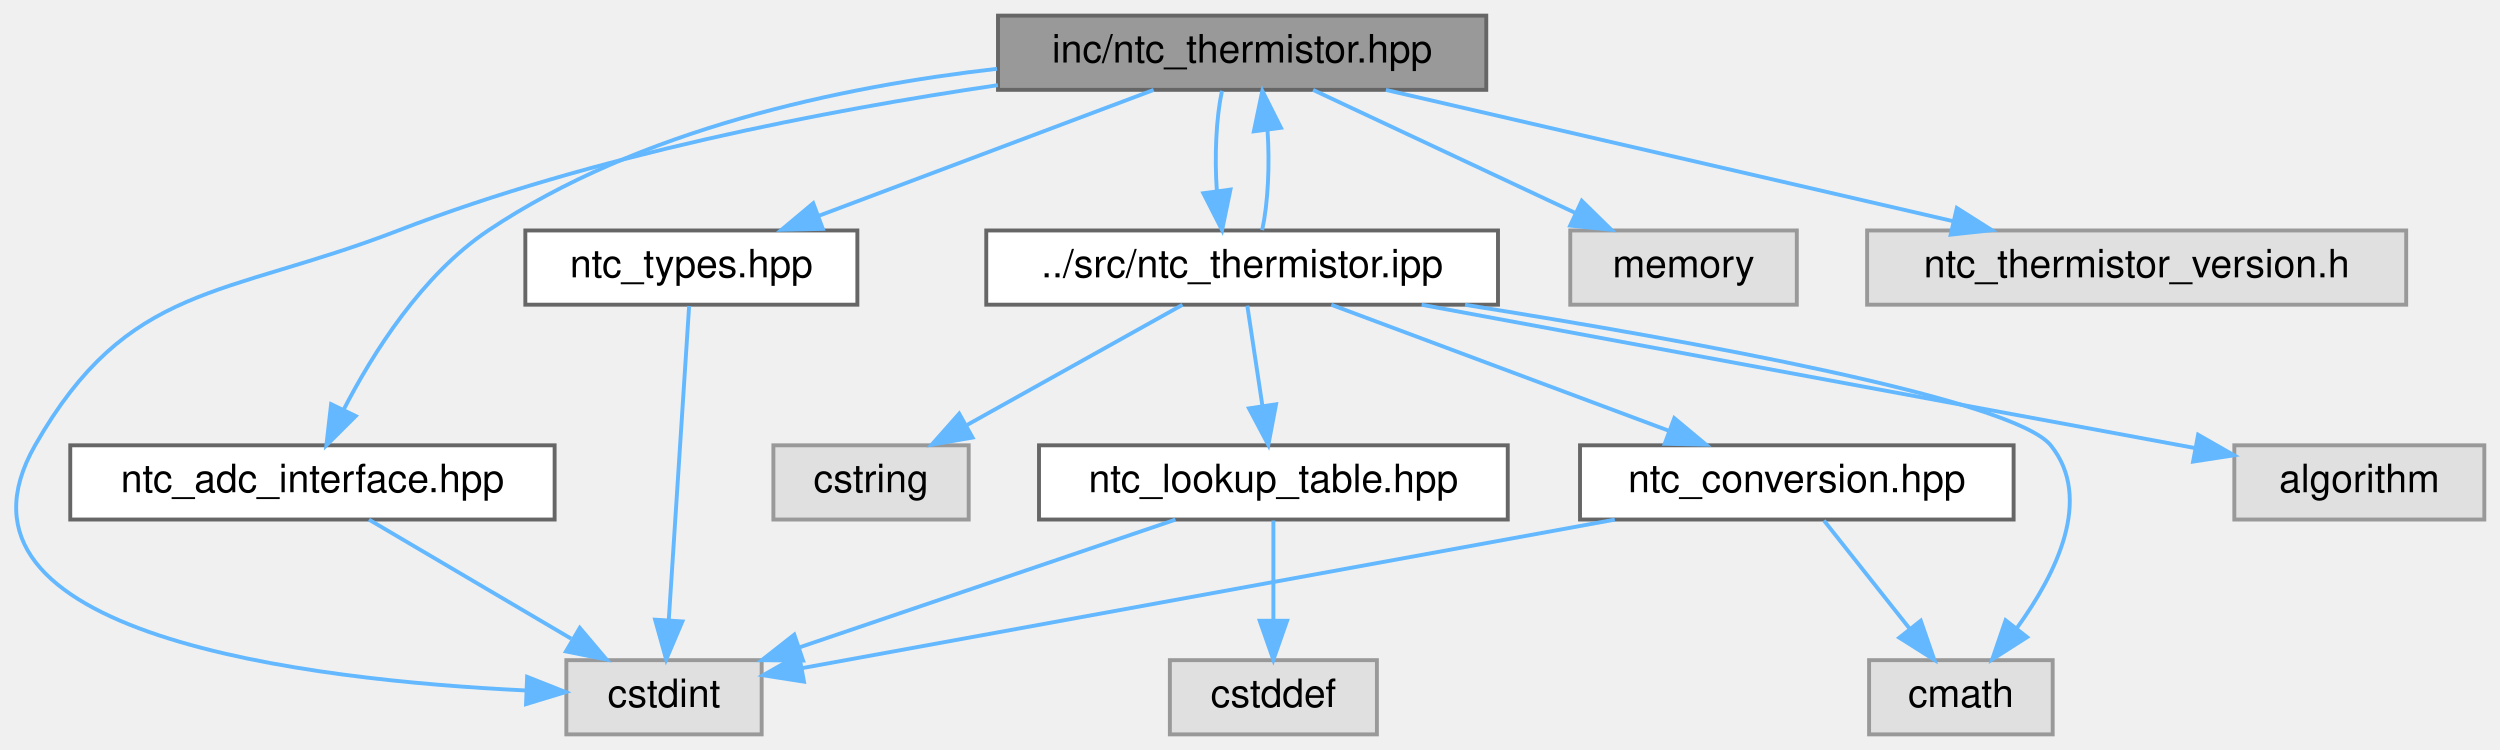
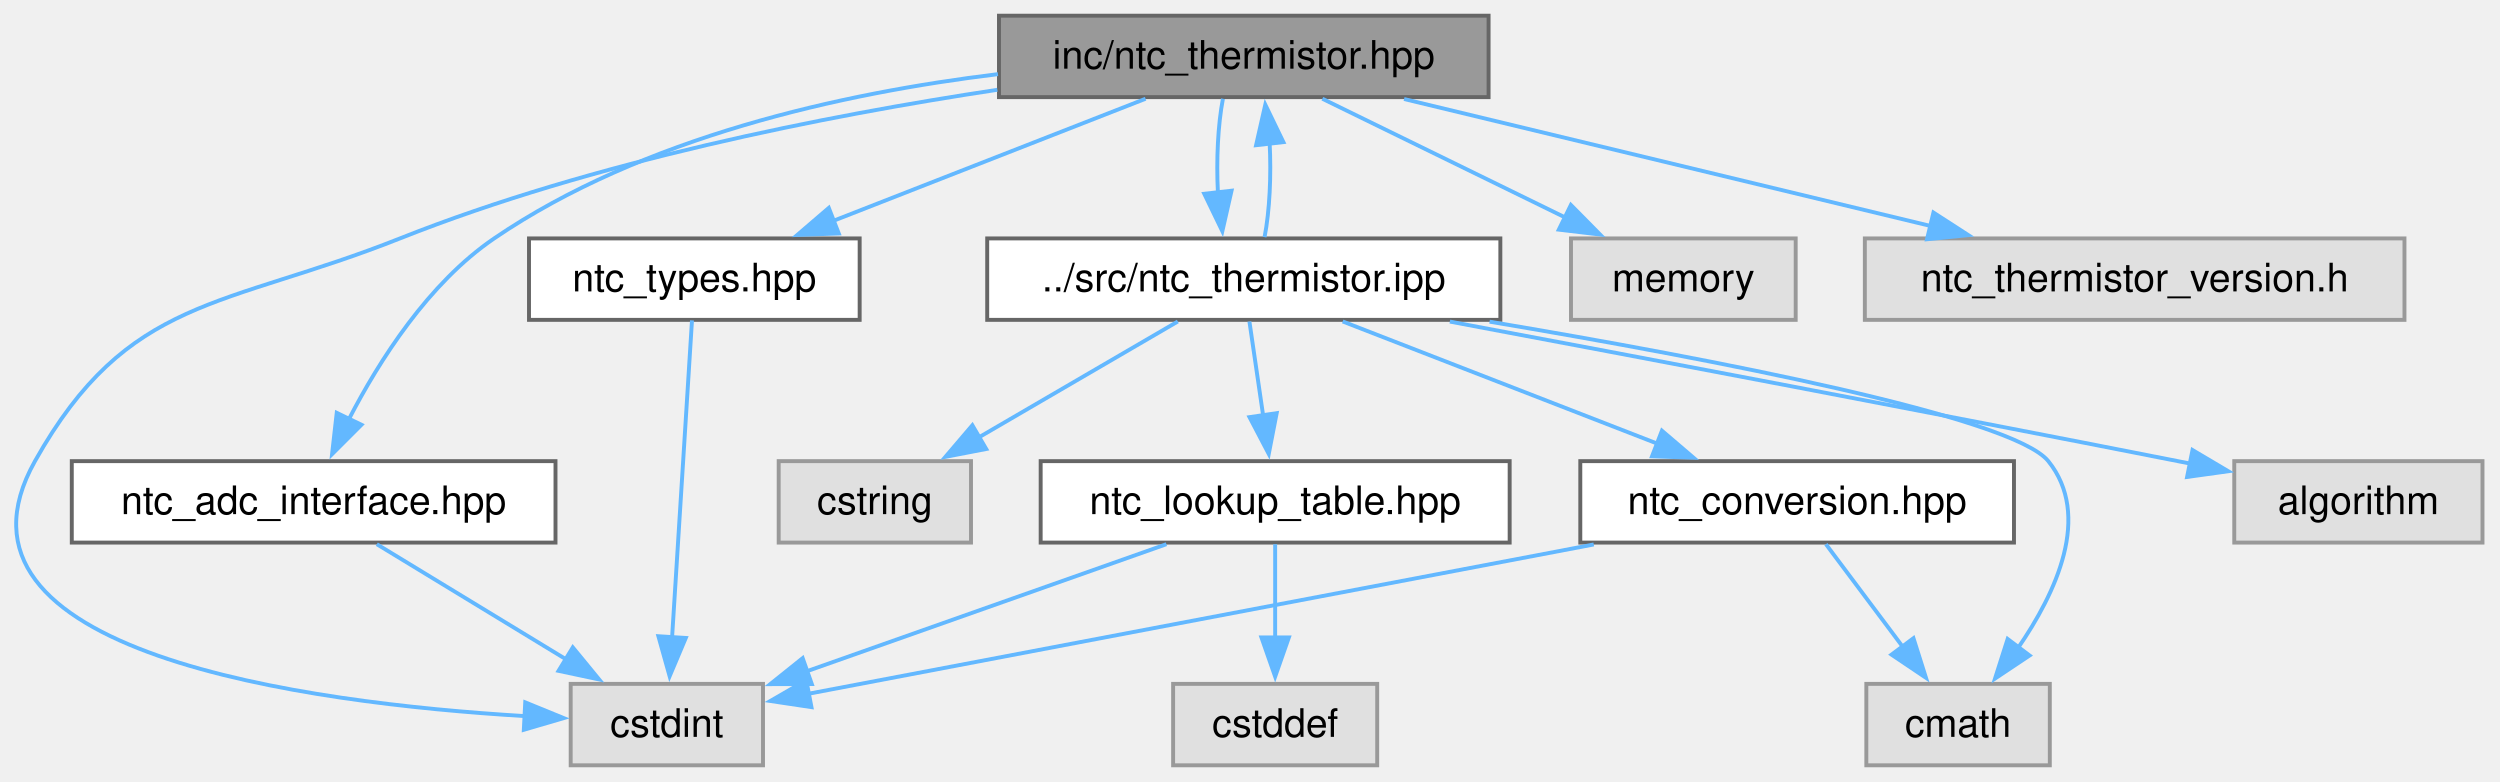
- <svg xmlns="http://www.w3.org/2000/svg" xmlns:xlink="http://www.w3.org/1999/xlink" width="640pt" height="192pt" viewBox="0.00 0.00 639.97 192.00">
-   <g id="graph0" class="graph" transform="scale(1 1) rotate(0) translate(4 188)">
+ <svg xmlns="http://www.w3.org/2000/svg" xmlns:xlink="http://www.w3.org/1999/xlink" width="637pt" height="199pt" viewBox="0.00 0.00 637.00 199.00">
+   <g id="graph0" class="graph" transform="scale(1 1) rotate(0) translate(4 195)">
    <g id="Node000001" class="node">
      <g id="a_Node000001">
        <a xlink:title="Hardware-agnostic NTC thermistor driver for temperature measurement.">
-           <polygon fill="#999999" stroke="#666666" points="376.47,-184 251.47,-184 251.47,-165 376.47,-165 376.47,-184" />
-           <text text-anchor="middle" x="313.97" y="-172" font-family="Helvetica,sans-Serif" font-size="10.00">inc/ntc_thermistor.hpp</text>
+           <polygon fill="#999999" stroke="#666666" points="375.29,-191 250.54,-191 250.54,-170.25 375.29,-170.25 375.29,-191" />
+           <text xml:space="preserve" text-anchor="middle" x="312.91" y="-177.5" font-family="Helvetica,sans-Serif" font-size="10.00">inc/ntc_thermistor.hpp</text>
        </a>
      </g>
    </g>
    <g id="Node000002" class="node">
      <g id="a_Node000002">
        <a xlink:title=" ">
-           <polygon fill="#e0e0e0" stroke="#999999" points="190.97,-19 140.97,-19 140.97,0 190.97,0 190.97,-19" />
-           <text text-anchor="middle" x="165.97" y="-7" font-family="Helvetica,sans-Serif" font-size="10.00">cstdint</text>
+           <polygon fill="#e0e0e0" stroke="#999999" points="190.41,-20.75 141.41,-20.75 141.41,0 190.41,0 190.41,-20.75" />
+           <text xml:space="preserve" text-anchor="middle" x="165.91" y="-7.25" font-family="Helvetica,sans-Serif" font-size="10.00">cstdint</text>
        </a>
      </g>
    </g>
    <g id="edge1_Node000001_Node000002" class="edge">
      <g id="a_edge1_Node000001_Node000002">
        <a xlink:title=" ">
-           <path fill="none" stroke="#63b8ff" d="M251.44,-166.2C207.46,-159.73 147.8,-148.25 97.97,-129 53.18,-111.7 28.77,-115.71 4.97,-74 -22.79,-25.33 75.33,-13.87 130.66,-11.24" />
-           <polygon fill="#63b8ff" stroke="#63b8ff" points="130.93,-14.73 140.78,-10.83 130.65,-7.74 130.93,-14.73" />
+           <path fill="none" stroke="#63b8ff" d="M250.12,-172.12C206.35,-165.51 147.2,-153.82 97.91,-134.25 52.91,-116.38 28.61,-119.72 4.91,-77.5 -22.5,-28.65 74.23,-15.87 129.67,-12.54" />
+           <polygon fill="#63b8ff" stroke="#63b8ff" points="129.83,-16.04 139.64,-12.03 129.47,-9.05 129.83,-16.04" />
        </a>
      </g>
    </g>
    <g id="Node000003" class="node">
      <g id="a_Node000003">
        <a xlink:title=" ">
-           <polygon fill="#e0e0e0" stroke="#999999" points="455.97,-129 397.97,-129 397.97,-110 455.97,-110 455.97,-129" />
-           <text text-anchor="middle" x="426.97" y="-117" font-family="Helvetica,sans-Serif" font-size="10.00">memory</text>
+           <polygon fill="#e0e0e0" stroke="#999999" points="453.54,-134.25 396.29,-134.25 396.29,-113.5 453.54,-113.5 453.54,-134.25" />
+           <text xml:space="preserve" text-anchor="middle" x="424.91" y="-120.75" font-family="Helvetica,sans-Serif" font-size="10.00">memory</text>
        </a>
      </g>
    </g>
    <g id="edge2_Node000001_Node000003" class="edge">
      <g id="a_edge2_Node000001_Node000003">
        <a xlink:title=" ">
-           <path fill="none" stroke="#63b8ff" d="M332.13,-164.98C350.23,-156.5 378.26,-143.35 399.16,-133.54" />
-           <polygon fill="#63b8ff" stroke="#63b8ff" points="400.92,-136.59 408.49,-129.17 397.95,-130.25 400.92,-136.59" />
+           <path fill="none" stroke="#63b8ff" d="M332.94,-169.84C350.14,-161.43 375.19,-149.18 394.81,-139.59" />
+           <polygon fill="#63b8ff" stroke="#63b8ff" points="396.26,-142.78 403.71,-135.24 393.18,-136.49 396.26,-142.78" />
        </a>
      </g>
    </g>
    <g id="Node000004" class="node">
      <g id="a_Node000004">
        <a xlink:href="ntc__adc__interface_8hpp.html" target="_top" xlink:title="CRTP-based template interface for ADC used by NTC thermistor driver.">
-           <polygon fill="white" stroke="#666666" points="137.97,-74 13.97,-74 13.97,-55 137.97,-55 137.97,-74" />
-           <text text-anchor="middle" x="75.97" y="-62" font-family="Helvetica,sans-Serif" font-size="10.00">ntc_adc_interface.hpp</text>
+           <polygon fill="white" stroke="#666666" points="137.54,-77.5 14.29,-77.5 14.29,-56.75 137.54,-56.75 137.54,-77.5" />
+           <text xml:space="preserve" text-anchor="middle" x="75.91" y="-64" font-family="Helvetica,sans-Serif" font-size="10.00">ntc_adc_interface.hpp</text>
        </a>
      </g>
    </g>
    <g id="edge3_Node000001_Node000004" class="edge">
      <g id="a_edge3_Node000001_Node000004">
        <a xlink:title=" ">
-           <path fill="none" stroke="#63b8ff" d="M251.23,-170.39C211.1,-165.81 159.54,-154.84 120.97,-129 104.01,-117.63 91.39,-97.56 83.9,-83.02" />
-           <polygon fill="#63b8ff" stroke="#63b8ff" points="87.05,-81.49 79.54,-74.01 80.75,-84.53 87.05,-81.49" />
+           <path fill="none" stroke="#63b8ff" d="M250.28,-176.11C210.6,-171.28 159.8,-160.06 121.91,-134.25 105.15,-122.83 92.62,-103.13 84.9,-88.19" />
+           <polygon fill="#63b8ff" stroke="#63b8ff" points="88.1,-86.77 80.61,-79.28 81.8,-89.81 88.1,-86.77" />
        </a>
      </g>
    </g>
    <g id="Node000005" class="node">
      <g id="a_Node000005">
        <a xlink:title=" ">
-           <polygon fill="#e0e0e0" stroke="#999999" points="611.97,-129 473.97,-129 473.97,-110 611.97,-110 611.97,-129" />
-           <text text-anchor="middle" x="542.97" y="-117" font-family="Helvetica,sans-Serif" font-size="10.00">ntc_thermistor_version.h</text>
+           <polygon fill="#e0e0e0" stroke="#999999" points="608.66,-134.25 471.16,-134.25 471.16,-113.5 608.66,-113.5 608.66,-134.25" />
+           <text xml:space="preserve" text-anchor="middle" x="539.91" y="-120.75" font-family="Helvetica,sans-Serif" font-size="10.00">ntc_thermistor_version.h</text>
        </a>
      </g>
    </g>
    <g id="edge5_Node000001_Node000005" class="edge">
      <g id="a_edge5_Node000001_Node000005">
        <a xlink:title=" ">
-           <path fill="none" stroke="#63b8ff" d="M350.77,-164.98C390.21,-155.86 452.95,-141.33 495.95,-131.38" />
-           <polygon fill="#63b8ff" stroke="#63b8ff" points="496.94,-134.75 505.89,-129.08 495.36,-127.93 496.94,-134.75" />
+           <path fill="none" stroke="#63b8ff" d="M353.76,-169.77C391.33,-160.71 447.22,-147.23 487.96,-137.41" />
+           <polygon fill="#63b8ff" stroke="#63b8ff" points="488.64,-140.84 497.54,-135.09 487,-134.04 488.64,-140.84" />
        </a>
      </g>
    </g>
    <g id="Node000006" class="node">
      <g id="a_Node000006">
        <a xlink:href="ntc__types_8hpp.html" target="_top" xlink:title="Type definitions for NTC thermistor driver.">
-           <polygon fill="white" stroke="#666666" points="215.47,-129 130.47,-129 130.47,-110 215.47,-110 215.47,-129" />
-           <text text-anchor="middle" x="172.97" y="-117" font-family="Helvetica,sans-Serif" font-size="10.00">ntc_types.hpp</text>
+           <polygon fill="white" stroke="#666666" points="215.04,-134.25 130.79,-134.25 130.79,-113.5 215.04,-113.5 215.04,-134.25" />
+           <text xml:space="preserve" text-anchor="middle" x="172.91" y="-120.75" font-family="Helvetica,sans-Serif" font-size="10.00">ntc_types.hpp</text>
        </a>
      </g>
    </g>
    <g id="edge6_Node000001_Node000006" class="edge">
      <g id="a_edge6_Node000001_Node000006">
        <a xlink:title=" ">
-           <path fill="none" stroke="#63b8ff" d="M291.32,-164.98C268.13,-156.27 231.85,-142.63 205.57,-132.75" />
-           <polygon fill="#63b8ff" stroke="#63b8ff" points="206.63,-129.41 196.04,-129.17 204.17,-135.97 206.63,-129.41" />
+           <path fill="none" stroke="#63b8ff" d="M287.89,-169.84C265.69,-161.16 233.03,-148.38 208.18,-138.67" />
+           <polygon fill="#63b8ff" stroke="#63b8ff" points="209.72,-135.51 199.14,-135.13 207.18,-142.03 209.72,-135.51" />
        </a>
      </g>
    </g>
    <g id="Node000007" class="node">
      <g id="a_Node000007">
        <a xlink:href="ntc__thermistor_8ipp.html" target="_top" xlink:title="Hardware-agnostic NTC thermistor driver implementation.">
-           <polygon fill="white" stroke="#666666" points="379.47,-129 248.47,-129 248.47,-110 379.47,-110 379.47,-129" />
-           <text text-anchor="middle" x="313.97" y="-117" font-family="Helvetica,sans-Serif" font-size="10.00">../src/ntc_thermistor.ipp</text>
+           <polygon fill="white" stroke="#666666" points="378.29,-134.25 247.54,-134.25 247.54,-113.5 378.29,-113.5 378.29,-134.25" />
+           <text xml:space="preserve" text-anchor="middle" x="312.91" y="-120.75" font-family="Helvetica,sans-Serif" font-size="10.00">../src/ntc_thermistor.ipp</text>
        </a>
      </g>
    </g>
    <g id="edge8_Node000001_Node000007" class="edge">
      <g id="a_edge8_Node000001_Node000007">
        <a xlink:title=" ">
-           <path fill="none" stroke="#63b8ff" d="M308.81,-164.75C307.31,-157.8 306.88,-147.85 307.5,-139.13" />
-           <polygon fill="#63b8ff" stroke="#63b8ff" points="310.98,-139.47 308.84,-129.09 304.04,-138.53 310.98,-139.47" />
+           <path fill="none" stroke="#63b8ff" d="M307.6,-169.84C306.33,-163.22 305.9,-154.22 306.32,-146.02" />
+           <polygon fill="#63b8ff" stroke="#63b8ff" points="309.8,-146.41 307.45,-136.08 302.84,-145.63 309.8,-146.41" />
        </a>
      </g>
    </g>
    <g id="edge4_Node000004_Node000002" class="edge">
      <g id="a_edge4_Node000004_Node000002">
        <a xlink:title=" ">
-           <path fill="none" stroke="#63b8ff" d="M90.43,-54.98C104.39,-46.77 125.77,-34.18 142.22,-24.49" />
-           <polygon fill="#63b8ff" stroke="#63b8ff" points="144.41,-27.26 151.25,-19.17 140.86,-21.23 144.41,-27.26" />
+           <path fill="none" stroke="#63b8ff" d="M92.01,-56.34C105.44,-48.16 124.85,-36.36 140.4,-26.9" />
+           <polygon fill="#63b8ff" stroke="#63b8ff" points="141.95,-30.05 148.67,-21.87 138.31,-24.07 141.95,-30.05" />
        </a>
      </g>
    </g>
    <g id="edge7_Node000006_Node000002" class="edge">
      <g id="a_edge7_Node000006_Node000002">
        <a xlink:title=" ">
-           <path fill="none" stroke="#63b8ff" d="M172.4,-109.66C171.27,-92.17 168.72,-52.8 167.19,-29.27" />
-           <polygon fill="#63b8ff" stroke="#63b8ff" points="170.67,-28.91 166.53,-19.16 163.69,-29.36 170.67,-28.91" />
+           <path fill="none" stroke="#63b8ff" d="M172.32,-113.37C171.2,-95.52 168.75,-56.61 167.23,-32.34" />
+           <polygon fill="#63b8ff" stroke="#63b8ff" points="170.74,-32.45 166.62,-22.69 163.76,-32.89 170.74,-32.45" />
        </a>
      </g>
    </g>
    <g id="edge15_Node000007_Node000001" class="edge">
      <g id="a_edge15_Node000007_Node000001">
        <a xlink:title=" ">
-           <path fill="none" stroke="#63b8ff" d="M319.1,-129.09C320.61,-135.99 321.07,-145.93 320.47,-154.66" />
-           <polygon fill="#63b8ff" stroke="#63b8ff" points="316.97,-154.38 319.14,-164.75 323.91,-155.29 316.97,-154.38" />
+           <path fill="none" stroke="#63b8ff" d="M318.21,-134.58C319.51,-141.25 319.94,-150.38 319.5,-158.67" />
+           <polygon fill="#63b8ff" stroke="#63b8ff" points="316.05,-158 318.4,-168.33 323.01,-158.79 316.05,-158" />
        </a>
      </g>
    </g>
    <g id="Node000008" class="node">
      <g id="a_Node000008">
        <a xlink:href="ntc__conversion_8hpp.html" target="_top" xlink:title="Mathematical conversion functions for NTC thermistor temperature.">
-           <polygon fill="white" stroke="#666666" points="511.47,-74 400.47,-74 400.47,-55 511.47,-55 511.47,-74" />
-           <text text-anchor="middle" x="455.97" y="-62" font-family="Helvetica,sans-Serif" font-size="10.00">ntc_conversion.hpp</text>
+           <polygon fill="white" stroke="#666666" points="509.16,-77.5 398.66,-77.5 398.66,-56.75 509.16,-56.75 509.16,-77.5" />
+           <text xml:space="preserve" text-anchor="middle" x="453.91" y="-64" font-family="Helvetica,sans-Serif" font-size="10.00">ntc_conversion.hpp</text>
        </a>
      </g>
    </g>
    <g id="edge9_Node000007_Node000008" class="edge">
      <g id="a_edge9_Node000007_Node000008">
        <a xlink:title=" ">
-           <path fill="none" stroke="#63b8ff" d="M336.79,-109.98C360.15,-101.27 396.68,-87.63 423.14,-77.75" />
-           <polygon fill="#63b8ff" stroke="#63b8ff" points="424.6,-80.95 432.74,-74.17 422.15,-74.39 424.6,-80.95" />
+           <path fill="none" stroke="#63b8ff" d="M338.12,-113.09C360.48,-104.41 393.37,-91.63 418.39,-81.92" />
+           <polygon fill="#63b8ff" stroke="#63b8ff" points="419.46,-85.26 427.51,-78.38 416.93,-78.73 419.46,-85.26" />
        </a>
      </g>
    </g>
    <g id="Node000009" class="node">
      <g id="a_Node000009">
        <a xlink:title=" ">
-           <polygon fill="#e0e0e0" stroke="#999999" points="521.47,-19 474.47,-19 474.47,0 521.47,0 521.47,-19" />
-           <text text-anchor="middle" x="497.97" y="-7" font-family="Helvetica,sans-Serif" font-size="10.00">cmath</text>
+           <polygon fill="#e0e0e0" stroke="#999999" points="518.29,-20.75 471.54,-20.75 471.54,0 518.29,0 518.29,-20.75" />
+           <text xml:space="preserve" text-anchor="middle" x="494.91" y="-7.25" font-family="Helvetica,sans-Serif" font-size="10.00">cmath</text>
        </a>
      </g>
    </g>
    <g id="edge17_Node000007_Node000009" class="edge">
      <g id="a_edge17_Node000007_Node000009">
        <a xlink:title=" ">
-           <path fill="none" stroke="#63b8ff" d="M371.03,-109.97C428.96,-100.73 511.49,-85.74 520.97,-74 531.97,-60.38 522.32,-41.05 512.36,-27.3" />
-           <polygon fill="#63b8ff" stroke="#63b8ff" points="514.92,-24.89 505.99,-19.19 509.42,-29.21 514.92,-24.89" />
+           <path fill="none" stroke="#63b8ff" d="M375.54,-113.04C432.44,-103.47 508.87,-88.76 517.91,-77.5 529.04,-63.64 519.95,-44.03 510.11,-29.77" />
+           <polygon fill="#63b8ff" stroke="#63b8ff" points="513.14,-27.98 504.33,-22.1 507.55,-32.19 513.14,-27.98" />
        </a>
      </g>
    </g>
    <g id="Node000010" class="node">
      <g id="a_Node000010">
        <a xlink:href="ntc__lookup__table_8hpp.html" target="_top" xlink:title="Lookup table implementation for NTC thermistor temperature conversion.">
-           <polygon fill="white" stroke="#666666" points="381.97,-74 261.97,-74 261.97,-55 381.97,-55 381.97,-74" />
-           <text text-anchor="middle" x="321.97" y="-62" font-family="Helvetica,sans-Serif" font-size="10.00">ntc_lookup_table.hpp</text>
+           <polygon fill="white" stroke="#666666" points="380.66,-77.5 261.16,-77.5 261.16,-56.75 380.66,-56.75 380.66,-77.5" />
+           <text xml:space="preserve" text-anchor="middle" x="320.91" y="-64" font-family="Helvetica,sans-Serif" font-size="10.00">ntc_lookup_table.hpp</text>
        </a>
      </g>
    </g>
    <g id="edge12_Node000007_Node000010" class="edge">
      <g id="a_edge12_Node000007_Node000010">
        <a xlink:title=" ">
-           <path fill="none" stroke="#63b8ff" d="M315.29,-109.75C316.34,-102.8 317.85,-92.85 319.16,-84.13" />
-           <polygon fill="#63b8ff" stroke="#63b8ff" points="322.65,-84.5 320.68,-74.09 315.72,-83.45 322.65,-84.5" />
+           <path fill="none" stroke="#63b8ff" d="M314.35,-113.09C315.32,-106.39 316.66,-97.26 317.87,-88.98" />
+           <polygon fill="#63b8ff" stroke="#63b8ff" points="321.3,-89.73 319.28,-79.33 314.37,-88.71 321.3,-89.73" />
        </a>
      </g>
    </g>
    <g id="Node000012" class="node">
      <g id="a_Node000012">
        <a xlink:title=" ">
-           <polygon fill="#e0e0e0" stroke="#999999" points="631.97,-74 567.97,-74 567.97,-55 631.97,-55 631.97,-74" />
-           <text text-anchor="middle" x="599.97" y="-62" font-family="Helvetica,sans-Serif" font-size="10.00">algorithm</text>
+           <polygon fill="#e0e0e0" stroke="#999999" points="628.54,-77.5 565.29,-77.5 565.29,-56.75 628.54,-56.75 628.54,-77.5" />
+           <text xml:space="preserve" text-anchor="middle" x="596.91" y="-64" font-family="Helvetica,sans-Serif" font-size="10.00">algorithm</text>
        </a>
      </g>
    </g>
    <g id="edge16_Node000007_Node000012" class="edge">
      <g id="a_edge16_Node000007_Node000012">
        <a xlink:title=" ">
-           <path fill="none" stroke="#63b8ff" d="M359.92,-109.98C414.55,-99.86 504.94,-83.11 557.84,-73.31" />
-           <polygon fill="#63b8ff" stroke="#63b8ff" points="558.7,-76.71 567.89,-71.45 557.42,-69.83 558.7,-76.71" />
+           <path fill="none" stroke="#63b8ff" d="M365.42,-113.06C413.67,-104 487.15,-90.07 550.91,-77.5 551.93,-77.3 552.96,-77.1 553.99,-76.89" />
+           <polygon fill="#63b8ff" stroke="#63b8ff" points="554.65,-80.33 563.77,-74.93 553.27,-73.47 554.65,-80.33" />
        </a>
      </g>
    </g>
    <g id="Node000013" class="node">
      <g id="a_Node000013">
        <a xlink:title=" ">
-           <polygon fill="#e0e0e0" stroke="#999999" points="243.97,-74 193.97,-74 193.97,-55 243.97,-55 243.97,-74" />
-           <text text-anchor="middle" x="218.97" y="-62" font-family="Helvetica,sans-Serif" font-size="10.00">cstring</text>
+           <polygon fill="#e0e0e0" stroke="#999999" points="243.41,-77.5 194.41,-77.5 194.41,-56.75 243.41,-56.75 243.41,-77.5" />
+           <text xml:space="preserve" text-anchor="middle" x="218.91" y="-64" font-family="Helvetica,sans-Serif" font-size="10.00">cstring</text>
        </a>
      </g>
    </g>
    <g id="edge18_Node000007_Node000013" class="edge">
      <g id="a_edge18_Node000007_Node000013">
        <a xlink:title=" ">
-           <path fill="none" stroke="#63b8ff" d="M298.71,-109.98C283.84,-101.69 260.99,-88.94 243.56,-79.22" />
-           <polygon fill="#63b8ff" stroke="#63b8ff" points="244.95,-75.99 234.51,-74.17 241.54,-82.1 244.95,-75.99" />
+           <path fill="none" stroke="#63b8ff" d="M296.11,-113.09C281.94,-104.83 261.42,-92.88 245.1,-83.38" />
+           <polygon fill="#63b8ff" stroke="#63b8ff" points="247.29,-80.6 236.88,-78.59 243.76,-86.65 247.29,-80.6" />
        </a>
      </g>
    </g>
    <g id="edge11_Node000008_Node000002" class="edge">
      <g id="a_edge11_Node000008_Node000002">
        <a xlink:title=" ">
-           <path fill="none" stroke="#63b8ff" d="M409.38,-54.98C351.41,-44.39 253.71,-26.53 201.46,-16.99" />
-           <polygon fill="#63b8ff" stroke="#63b8ff" points="201.8,-13.49 191.33,-15.13 200.54,-20.38 201.8,-13.49" />
+           <path fill="none" stroke="#63b8ff" d="M402.09,-56.27C344.37,-45.3 252.56,-27.85 202.09,-18.25" />
+           <polygon fill="#63b8ff" stroke="#63b8ff" points="202.76,-14.82 192.28,-16.39 201.45,-21.69 202.76,-14.82" />
        </a>
      </g>
    </g>
    <g id="edge10_Node000008_Node000009" class="edge">
      <g id="a_edge10_Node000008_Node000009">
        <a xlink:title=" ">
-           <path fill="none" stroke="#63b8ff" d="M462.91,-54.75C468.84,-47.26 477.55,-36.28 484.8,-27.13" />
-           <polygon fill="#63b8ff" stroke="#63b8ff" points="487.7,-29.1 491.17,-19.09 482.21,-24.75 487.7,-29.1" />
+           <path fill="none" stroke="#63b8ff" d="M461.24,-56.34C466.67,-49.1 474.22,-39.01 480.8,-30.22" />
+           <polygon fill="#63b8ff" stroke="#63b8ff" points="483.55,-32.39 486.74,-22.29 477.95,-28.2 483.55,-32.39" />
        </a>
      </g>
    </g>
    <g id="edge14_Node000010_Node000002" class="edge">
      <g id="a_edge14_Node000010_Node000002">
        <a xlink:title=" ">
-           <path fill="none" stroke="#63b8ff" d="M296.91,-54.98C270.87,-46.14 229.92,-32.23 200.76,-22.32" />
-           <polygon fill="#63b8ff" stroke="#63b8ff" points="201.57,-18.9 190.98,-18.99 199.32,-25.53 201.57,-18.9" />
+           <path fill="none" stroke="#63b8ff" d="M293.2,-56.34C267.53,-47.27 229.21,-33.73 201.33,-23.88" />
+           <polygon fill="#63b8ff" stroke="#63b8ff" points="202.85,-20.71 192.25,-20.68 200.52,-27.31 202.85,-20.71" />
        </a>
      </g>
    </g>
    <g id="Node000011" class="node">
      <g id="a_Node000011">
        <a xlink:title=" ">
-           <polygon fill="#e0e0e0" stroke="#999999" points="348.47,-19 295.47,-19 295.47,0 348.47,0 348.47,-19" />
-           <text text-anchor="middle" x="321.97" y="-7" font-family="Helvetica,sans-Serif" font-size="10.00">cstddef</text>
+           <polygon fill="#e0e0e0" stroke="#999999" points="346.91,-20.75 294.91,-20.75 294.91,0 346.91,0 346.91,-20.75" />
+           <text xml:space="preserve" text-anchor="middle" x="320.91" y="-7.25" font-family="Helvetica,sans-Serif" font-size="10.00">cstddef</text>
        </a>
      </g>
    </g>
    <g id="edge13_Node000010_Node000011" class="edge">
      <g id="a_edge13_Node000010_Node000011">
        <a xlink:title=" ">
-           <path fill="none" stroke="#63b8ff" d="M321.97,-54.75C321.97,-47.8 321.97,-37.85 321.97,-29.13" />
-           <polygon fill="#63b8ff" stroke="#63b8ff" points="325.47,-29.09 321.97,-19.09 318.47,-29.09 325.47,-29.09" />
+           <path fill="none" stroke="#63b8ff" d="M320.91,-56.34C320.91,-49.72 320.91,-40.72 320.91,-32.52" />
+           <polygon fill="#63b8ff" stroke="#63b8ff" points="324.41,-32.59 320.91,-22.59 317.41,-32.59 324.41,-32.59" />
        </a>
      </g>
    </g>
  </g>
</svg>
